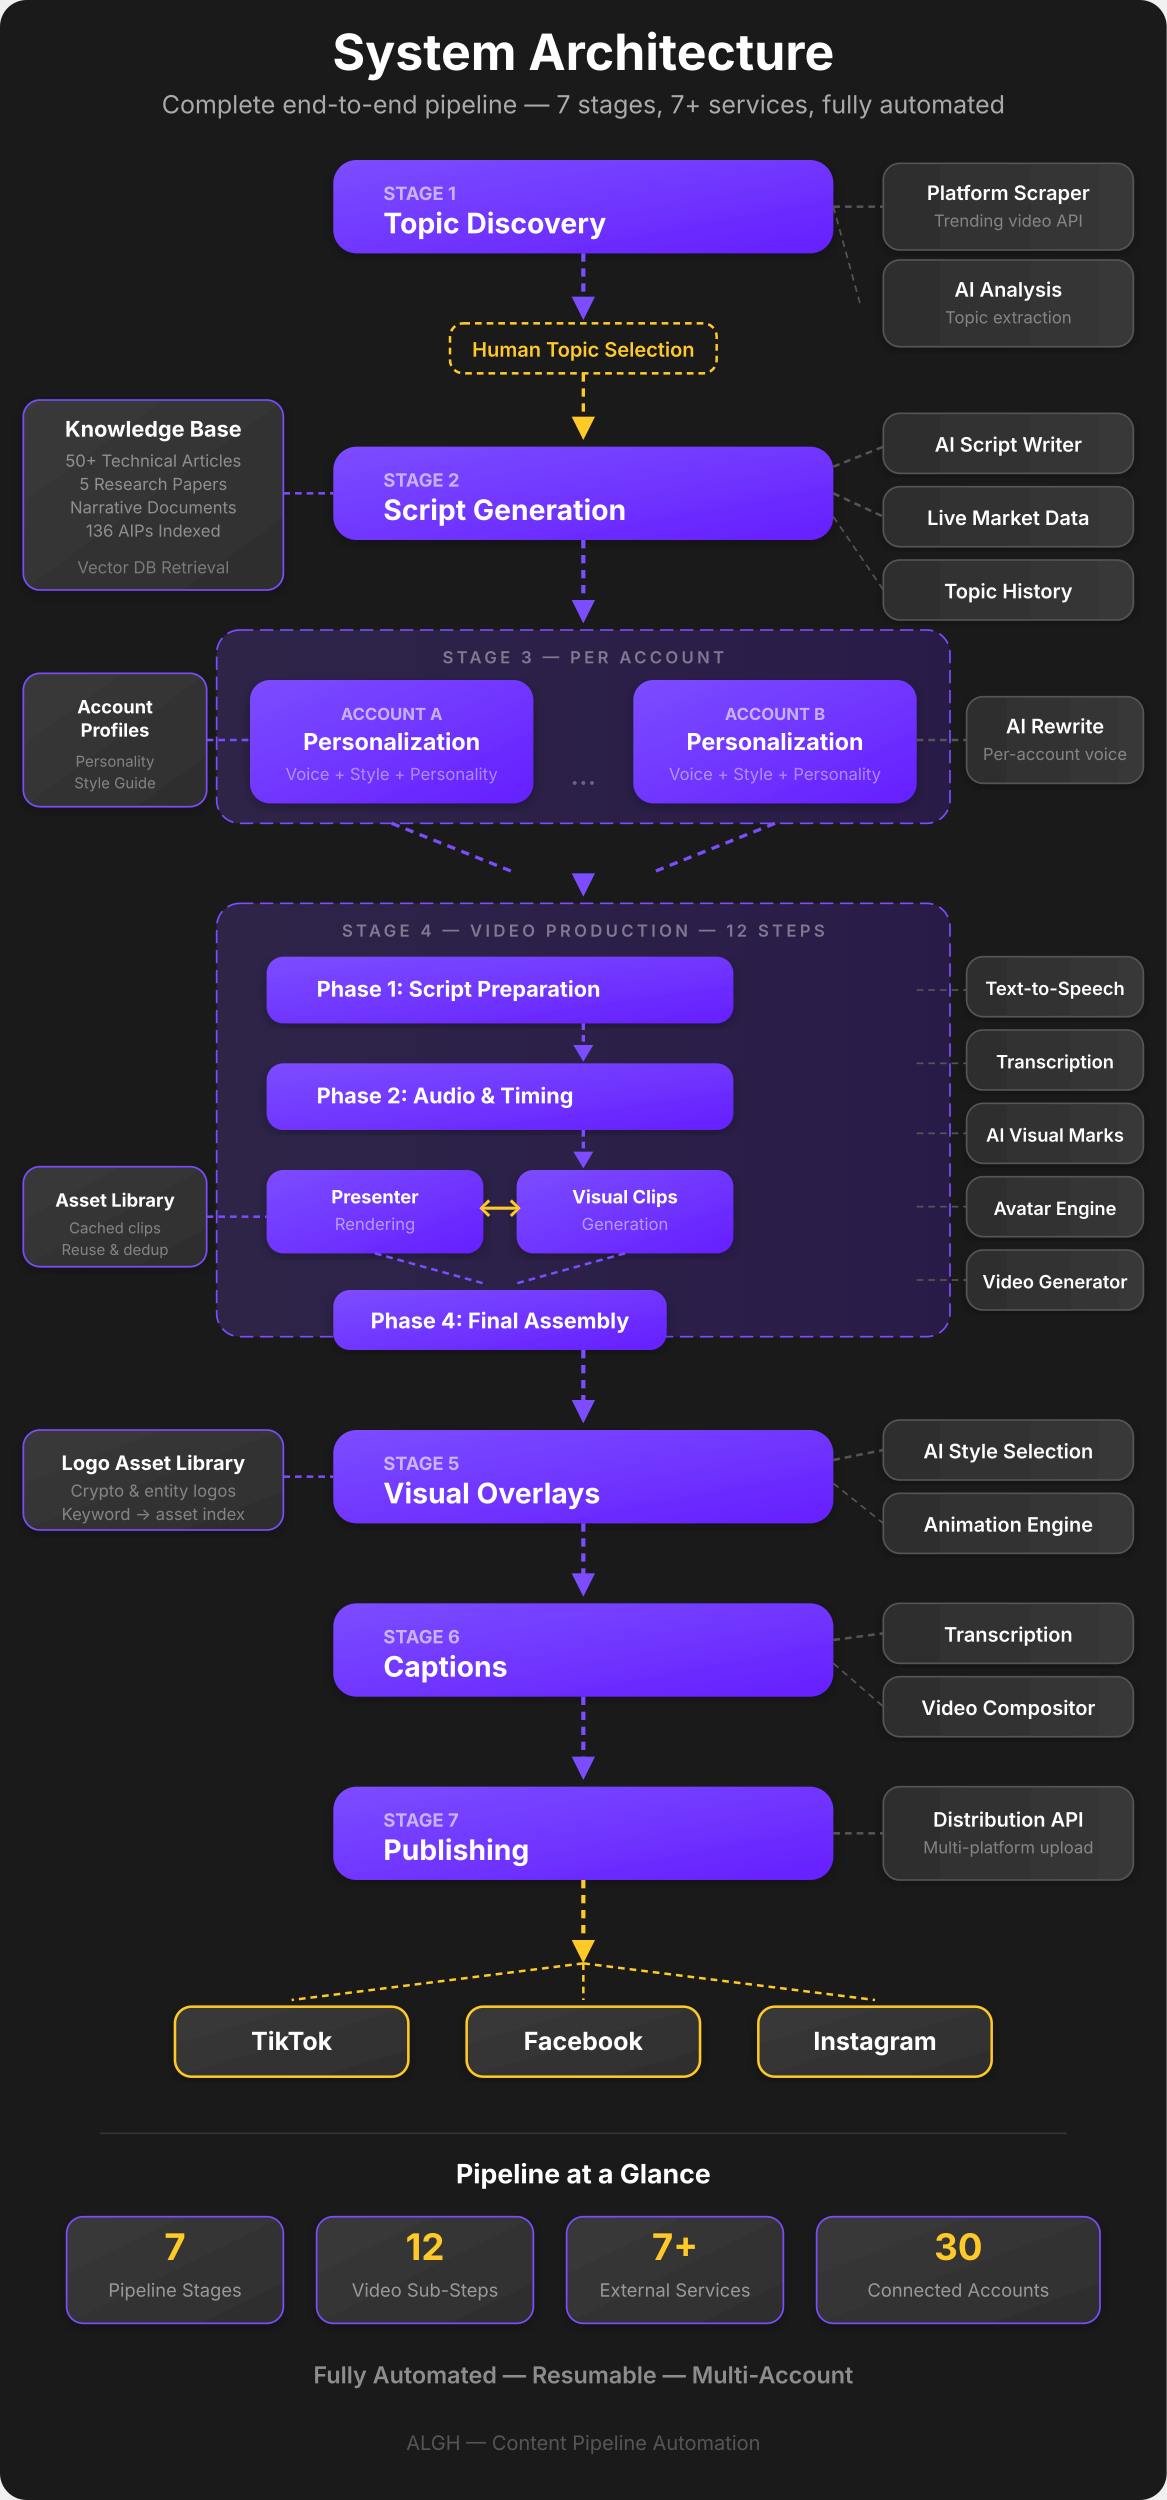
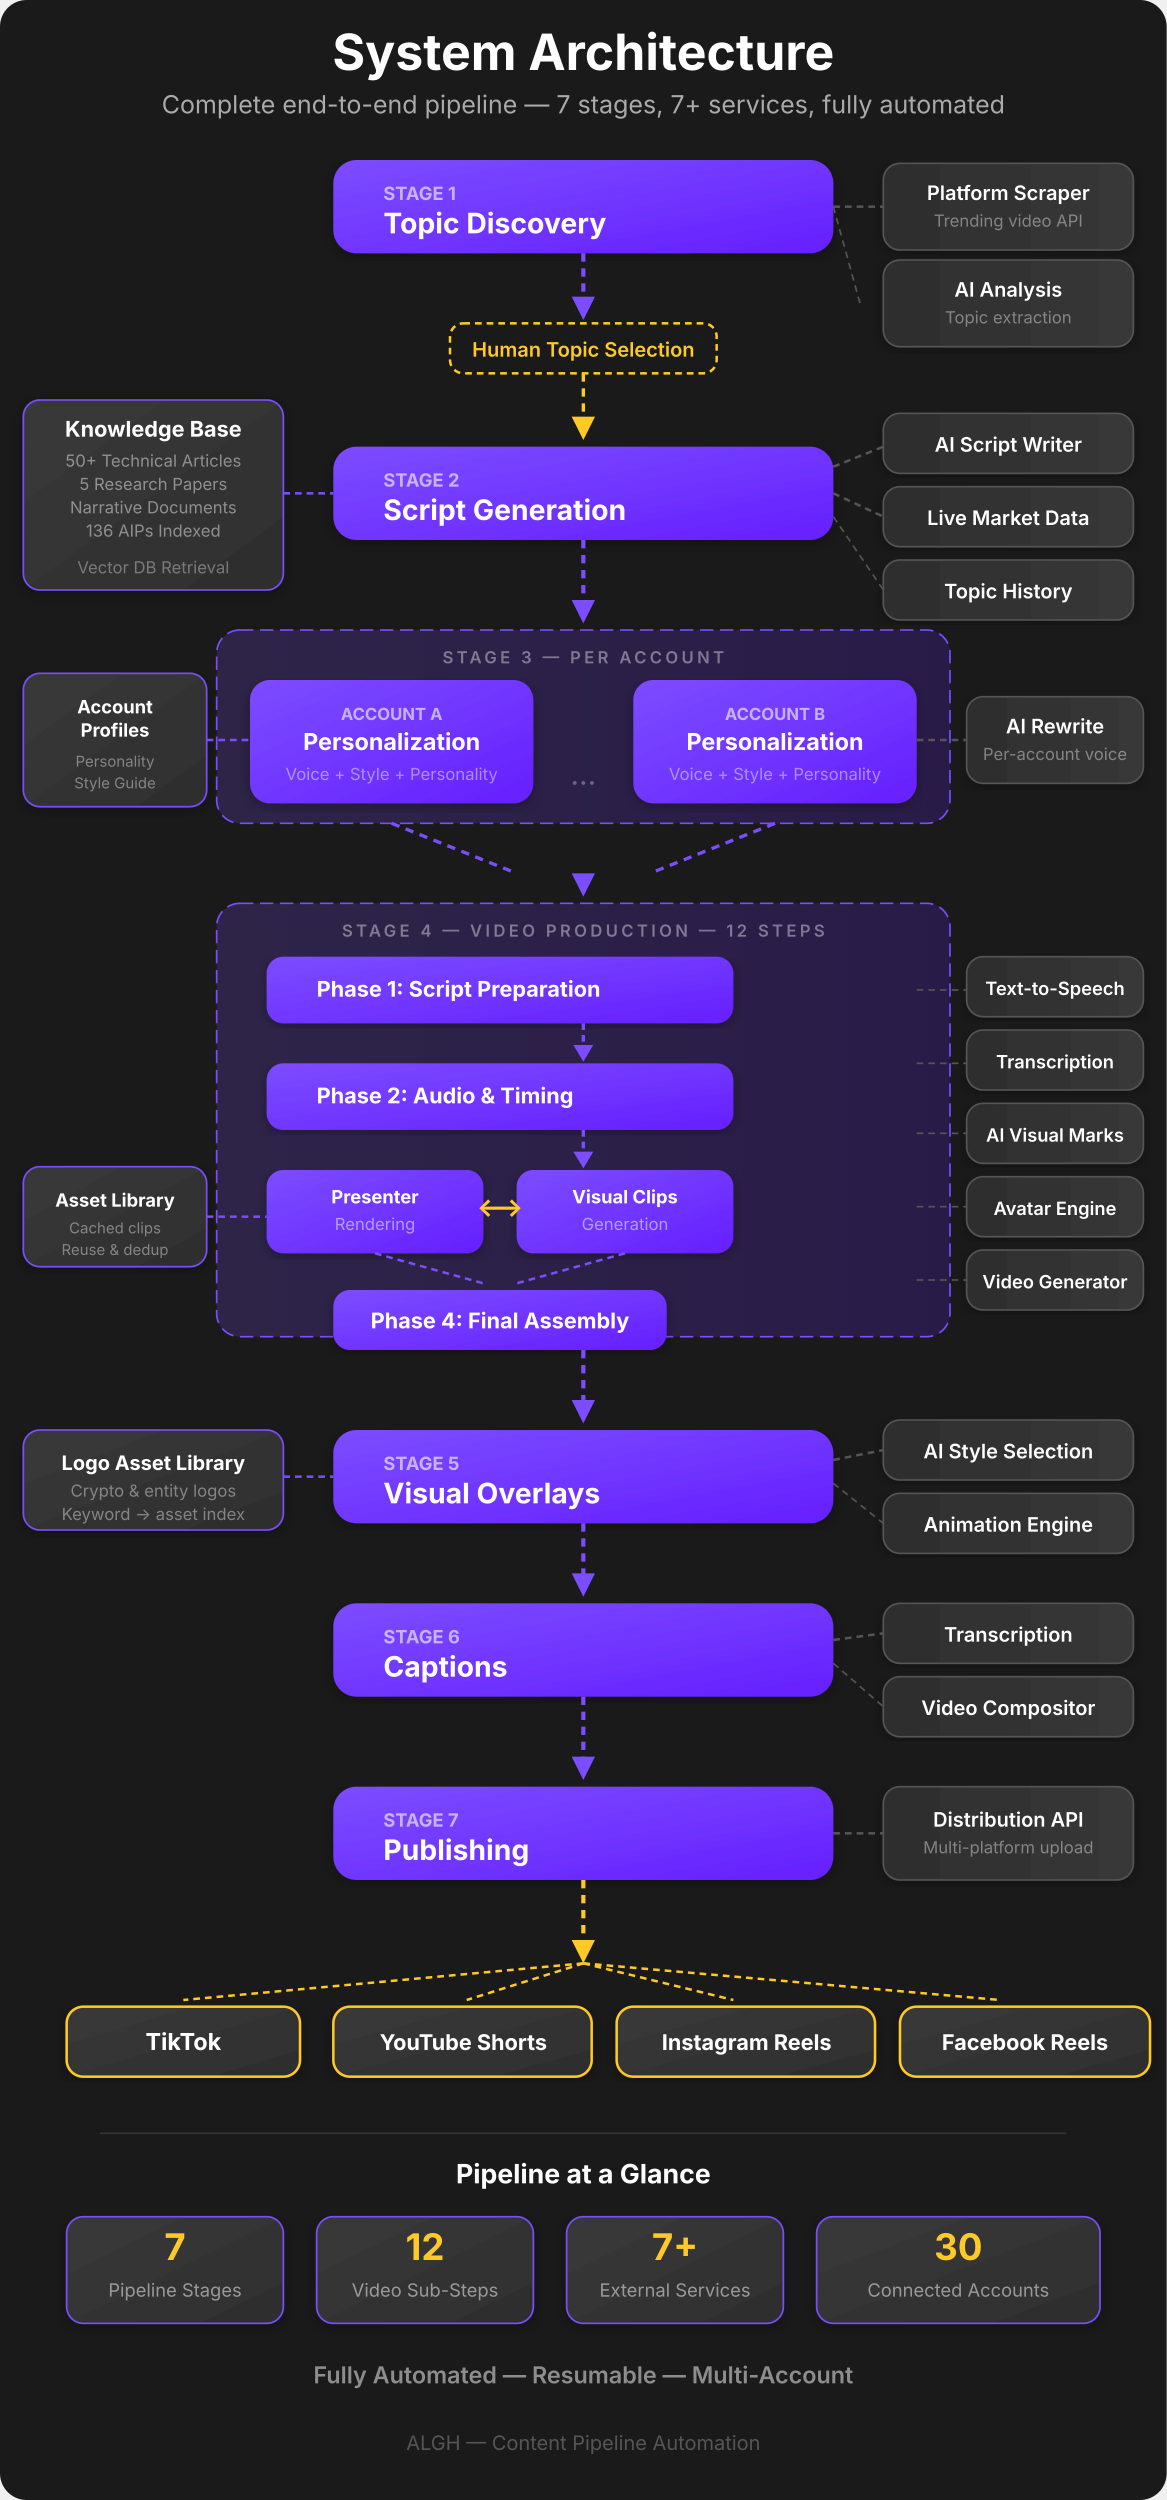
<svg xmlns="http://www.w3.org/2000/svg" viewBox="0 0 700 1500" font-family="Inter, Segoe UI, sans-serif">
  <defs>
    <linearGradient id="sa-grad" x1="0%" y1="0%" x2="100%" y2="100%">
      <stop offset="0%" style="stop-color:#7c4dff;stop-opacity:1" />
      <stop offset="100%" style="stop-color:#651fff;stop-opacity:1" />
    </linearGradient>
    <linearGradient id="sa-source" x1="0%" y1="0%" x2="100%" y2="100%">
      <stop offset="0%" style="stop-color:#3a3a3a;stop-opacity:1" />
      <stop offset="100%" style="stop-color:#2d2d2d;stop-opacity:1" />
    </linearGradient>
    <linearGradient id="sa-service" x1="0%" y1="0%" x2="100%" y2="0%">
      <stop offset="0%" style="stop-color:#2d2d2d;stop-opacity:1" />
      <stop offset="100%" style="stop-color:#383838;stop-opacity:1" />
    </linearGradient>
    <linearGradient id="sa-parallel" x1="0%" y1="0%" x2="100%" y2="0%">
      <stop offset="0%" style="stop-color:#7c4dff;stop-opacity:0.2" />
      <stop offset="100%" style="stop-color:#651fff;stop-opacity:0.2" />
    </linearGradient>
    <filter id="shadow" x="-4%" y="-4%" width="108%" height="112%">
      <feDropShadow dx="0" dy="2" stdDeviation="4" flood-color="#000" flood-opacity="0.3" />
    </filter>
    <filter id="glow">
      <feDropShadow dx="0" dy="0" stdDeviation="5" flood-color="#ffca28" flood-opacity="0.5" />
    </filter>
    <filter id="glow-purple">
      <feDropShadow dx="0" dy="0" stdDeviation="6" flood-color="#7c4dff" flood-opacity="0.35" />
    </filter>
  </defs>
  <rect width="700" height="1500" rx="16" fill="#1a1a1a" />
  <text x="350" y="42" text-anchor="middle" fill="#ffffff" font-size="30" font-weight="700">System Architecture</text>
  <text x="350" y="68" text-anchor="middle" fill="#aaaaaa" font-size="15">Complete end-to-end pipeline — 7 stages, 7+ services, fully automated</text>
  <rect x="200" y="96" width="300" height="56" rx="14" fill="url(#sa-grad)" filter="url(#shadow)" />
  <text x="230" y="120" fill="rgba(255,255,255,0.6)" font-size="11" font-weight="700">STAGE 1</text>
  <text x="230" y="140" fill="#ffffff" font-size="17" font-weight="700">Topic Discovery</text>
  <rect x="530" y="98" width="150" height="52" rx="10" fill="url(#sa-service)" filter="url(#shadow)" stroke="#555" stroke-width="1" />
  <text x="605" y="120" text-anchor="middle" fill="#ffffff" font-size="12" font-weight="600">Platform Scraper</text>
  <text x="605" y="136" text-anchor="middle" fill="rgba(255,255,255,0.4)" font-size="10">Trending video API</text>
  <line x1="500" y1="124" x2="530" y2="124" stroke="#555" stroke-width="1.5" stroke-dasharray="4,3" />
  <rect x="530" y="156" width="150" height="52" rx="10" fill="url(#sa-service)" filter="url(#shadow)" stroke="#555" stroke-width="1" />
  <text x="605" y="178" text-anchor="middle" fill="#ffffff" font-size="12" font-weight="600">AI Analysis</text>
  <text x="605" y="194" text-anchor="middle" fill="rgba(255,255,255,0.4)" font-size="10">Topic extraction</text>
  <line x1="500" y1="135" x2="516" y2="135" stroke="transparent" />
  <line x1="500" y1="124" x2="516" y2="182" stroke="#555" stroke-width="1" stroke-dasharray="4,3" />
  <line x1="350" y1="152" x2="350" y2="182" stroke="#7c4dff" stroke-width="2.5" stroke-dasharray="5,4" />
  <polygon points="343,178 350,192 357,178" fill="#7c4dff" />
  <rect x="270" y="194" width="160" height="30" rx="8" fill="none" stroke="#ffca28" stroke-width="1.5" stroke-dasharray="4,3" />
  <text x="350" y="214" text-anchor="middle" fill="#ffca28" font-size="12" font-weight="600">Human Topic Selection</text>
  <line x1="350" y1="224" x2="350" y2="254" stroke="#ffca28" stroke-width="2" stroke-dasharray="5,4" />
  <polygon points="343,250 350,264 357,250" fill="#ffca28" />
  <rect x="200" y="268" width="300" height="56" rx="14" fill="url(#sa-grad)" filter="url(#shadow)" />
  <text x="230" y="292" fill="rgba(255,255,255,0.6)" font-size="11" font-weight="700">STAGE 2</text>
  <text x="230" y="312" fill="#ffffff" font-size="17" font-weight="700">Script Generation</text>
  <rect x="14" y="240" width="156" height="114" rx="10" fill="url(#sa-source)" filter="url(#shadow)" stroke="#7c4dff" stroke-width="1" />
  <text x="92" y="262" text-anchor="middle" fill="#ffffff" font-size="13" font-weight="700">Knowledge Base</text>
  <text x="92" y="280" text-anchor="middle" fill="rgba(255,255,255,0.45)" font-size="10">50+ Technical Articles</text>
  <text x="92" y="294" text-anchor="middle" fill="rgba(255,255,255,0.45)" font-size="10">5 Research Papers</text>
  <text x="92" y="308" text-anchor="middle" fill="rgba(255,255,255,0.45)" font-size="10">Narrative Documents</text>
  <text x="92" y="322" text-anchor="middle" fill="rgba(255,255,255,0.45)" font-size="10">136 AIPs Indexed</text>
  <text x="92" y="344" text-anchor="middle" fill="rgba(255,255,255,0.35)" font-size="10">Vector DB Retrieval</text>
  <line x1="170" y1="296" x2="200" y2="296" stroke="#7c4dff" stroke-width="1.5" stroke-dasharray="4,3" />
  <rect x="530" y="248" width="150" height="36" rx="10" fill="url(#sa-service)" filter="url(#shadow)" stroke="#555" stroke-width="1" />
  <text x="605" y="271" text-anchor="middle" fill="#ffffff" font-size="12" font-weight="600">AI Script Writer</text>
  <line x1="500" y1="280" x2="530" y2="268" stroke="#555" stroke-width="1.5" stroke-dasharray="4,3" />
  <rect x="530" y="292" width="150" height="36" rx="10" fill="url(#sa-service)" filter="url(#shadow)" stroke="#555" stroke-width="1" />
  <text x="605" y="315" text-anchor="middle" fill="#ffffff" font-size="12" font-weight="600">Live Market Data</text>
  <line x1="500" y1="296" x2="530" y2="310" stroke="#555" stroke-width="1.5" stroke-dasharray="4,3" />
  <rect x="530" y="336" width="150" height="36" rx="10" fill="url(#sa-service)" filter="url(#shadow)" stroke="#555" stroke-width="1" />
  <text x="605" y="359" text-anchor="middle" fill="#ffffff" font-size="12" font-weight="600">Topic History</text>
  <line x1="500" y1="310" x2="530" y2="354" stroke="#555" stroke-width="1" stroke-dasharray="4,3" />
  <line x1="350" y1="324" x2="350" y2="364" stroke="#7c4dff" stroke-width="2.5" stroke-dasharray="5,4" />
  <polygon points="343,360 350,374 357,360" fill="#7c4dff" />
  <rect x="130" y="378" width="440" height="116" rx="14" fill="url(#sa-parallel)" stroke="#7c4dff" stroke-width="1" stroke-dasharray="8,4" />
  <text x="350" y="398" text-anchor="middle" fill="rgba(255,255,255,0.4)" font-size="10" font-weight="600" letter-spacing="2">STAGE 3 — PER ACCOUNT</text>
  <rect x="150" y="408" width="170" height="74" rx="12" fill="url(#sa-grad)" filter="url(#shadow)" />
  <text x="235" y="432" text-anchor="middle" fill="rgba(255,255,255,0.6)" font-size="10" font-weight="700">ACCOUNT A</text>
  <text x="235" y="450" text-anchor="middle" fill="#ffffff" font-size="14" font-weight="700">Personalization</text>
  <text x="235" y="468" text-anchor="middle" fill="rgba(255,255,255,0.45)" font-size="10">Voice + Style + Personality</text>
  <rect x="380" y="408" width="170" height="74" rx="12" fill="url(#sa-grad)" filter="url(#shadow)" />
  <text x="465" y="432" text-anchor="middle" fill="rgba(255,255,255,0.6)" font-size="10" font-weight="700">ACCOUNT B</text>
  <text x="465" y="450" text-anchor="middle" fill="#ffffff" font-size="14" font-weight="700">Personalization</text>
  <text x="465" y="468" text-anchor="middle" fill="rgba(255,255,255,0.45)" font-size="10">Voice + Style + Personality</text>
  <text x="350" y="476" text-anchor="middle" fill="rgba(255,255,255,0.3)" font-size="18">···</text>
  <rect x="14" y="404" width="110" height="80" rx="10" fill="url(#sa-source)" filter="url(#shadow)" stroke="#7c4dff" stroke-width="1" />
  <text x="69" y="428" text-anchor="middle" fill="#ffffff" font-size="11" font-weight="700">Account</text>
  <text x="69" y="442" text-anchor="middle" fill="#ffffff" font-size="11" font-weight="700">Profiles</text>
  <text x="69" y="460" text-anchor="middle" fill="rgba(255,255,255,0.4)" font-size="9">Personality</text>
  <text x="69" y="473" text-anchor="middle" fill="rgba(255,255,255,0.4)" font-size="9">Style Guide</text>
  <line x1="124" y1="444" x2="150" y2="444" stroke="#7c4dff" stroke-width="1.5" stroke-dasharray="4,3" />
  <rect x="580" y="418" width="106" height="52" rx="10" fill="url(#sa-service)" filter="url(#shadow)" stroke="#555" stroke-width="1" />
  <text x="633" y="440" text-anchor="middle" fill="#ffffff" font-size="12" font-weight="600">AI Rewrite</text>
  <text x="633" y="456" text-anchor="middle" fill="rgba(255,255,255,0.4)" font-size="10">Per-account voice</text>
  <line x1="550" y1="444" x2="580" y2="444" stroke="#555" stroke-width="1.5" stroke-dasharray="4,3" />
  <line x1="235" y1="494" x2="310" y2="524" stroke="#7c4dff" stroke-width="2" stroke-dasharray="5,4" />
  <line x1="465" y1="494" x2="390" y2="524" stroke="#7c4dff" stroke-width="2" stroke-dasharray="5,4" />
  <polygon points="343,524 350,538 357,524" fill="#7c4dff" />
  <rect x="130" y="542" width="440" height="260" rx="14" fill="url(#sa-parallel)" stroke="#7c4dff" stroke-width="1" stroke-dasharray="8,4" />
  <text x="350" y="562" text-anchor="middle" fill="rgba(255,255,255,0.4)" font-size="10" font-weight="600" letter-spacing="2">STAGE 4 — VIDEO PRODUCTION — 12 STEPS</text>
  <rect x="160" y="574" width="280" height="40" rx="10" fill="url(#sa-grad)" filter="url(#shadow)" />
  <text x="190" y="598" fill="#ffffff" font-size="13" font-weight="700">Phase 1: Script Preparation</text>
  <line x1="350" y1="614" x2="350" y2="630" stroke="#7c4dff" stroke-width="2" stroke-dasharray="4,3" />
  <polygon points="344,627 350,637 356,627" fill="#7c4dff" />
  <rect x="160" y="638" width="280" height="40" rx="10" fill="url(#sa-grad)" filter="url(#shadow)" />
  <text x="190" y="662" fill="#ffffff" font-size="13" font-weight="700">Phase 2: Audio &amp; Timing</text>
  <line x1="350" y1="678" x2="350" y2="694" stroke="#7c4dff" stroke-width="2" stroke-dasharray="4,3" />
  <polygon points="344,691 350,701 356,691" fill="#7c4dff" />
  <rect x="160" y="702" width="130" height="50" rx="10" fill="url(#sa-grad)" filter="url(#shadow)" />
  <text x="225" y="722" text-anchor="middle" fill="#ffffff" font-size="11" font-weight="700">Presenter</text>
  <text x="225" y="738" text-anchor="middle" fill="rgba(255,255,255,0.5)" font-size="10">Rendering</text>
  <rect x="310" y="702" width="130" height="50" rx="10" fill="url(#sa-grad)" filter="url(#shadow)" />
  <text x="375" y="722" text-anchor="middle" fill="#ffffff" font-size="11" font-weight="700">Visual Clips</text>
  <text x="375" y="738" text-anchor="middle" fill="rgba(255,255,255,0.5)" font-size="10">Generation</text>
  <text x="300" y="730" text-anchor="middle" fill="#ffca28" font-size="16" font-weight="700">⟷</text>
  <line x1="225" y1="752" x2="290" y2="770" stroke="#7c4dff" stroke-width="1.5" stroke-dasharray="4,3" />
  <line x1="375" y1="752" x2="310" y2="770" stroke="#7c4dff" stroke-width="1.5" stroke-dasharray="4,3" />
  <rect x="200" y="774" width="200" height="36" rx="10" fill="url(#sa-grad)" filter="url(#shadow)" />
  <text x="300" y="797" text-anchor="middle" fill="#ffffff" font-size="13" font-weight="700">Phase 4: Final Assembly</text>
  <rect x="580" y="574" width="106" height="36" rx="10" fill="url(#sa-service)" filter="url(#shadow)" stroke="#555" stroke-width="1" />
  <text x="633" y="597" text-anchor="middle" fill="#ffffff" font-size="11" font-weight="600">Text-to-Speech</text>
  <line x1="550" y1="594" x2="580" y2="594" stroke="#555" stroke-width="1" stroke-dasharray="4,3" />
  <rect x="580" y="618" width="106" height="36" rx="10" fill="url(#sa-service)" filter="url(#shadow)" stroke="#555" stroke-width="1" />
  <text x="633" y="641" text-anchor="middle" fill="#ffffff" font-size="11" font-weight="600">Transcription</text>
  <line x1="550" y1="638" x2="580" y2="638" stroke="#555" stroke-width="1" stroke-dasharray="4,3" />
  <rect x="580" y="662" width="106" height="36" rx="10" fill="url(#sa-service)" filter="url(#shadow)" stroke="#555" stroke-width="1" />
  <text x="633" y="685" text-anchor="middle" fill="#ffffff" font-size="11" font-weight="600">AI Visual Marks</text>
  <line x1="550" y1="680" x2="580" y2="680" stroke="#555" stroke-width="1" stroke-dasharray="4,3" />
  <rect x="580" y="706" width="106" height="36" rx="10" fill="url(#sa-service)" filter="url(#shadow)" stroke="#555" stroke-width="1" />
  <text x="633" y="729" text-anchor="middle" fill="#ffffff" font-size="11" font-weight="600">Avatar Engine</text>
  <line x1="550" y1="724" x2="580" y2="724" stroke="#555" stroke-width="1" stroke-dasharray="4,3" />
  <rect x="580" y="750" width="106" height="36" rx="10" fill="url(#sa-service)" filter="url(#shadow)" stroke="#555" stroke-width="1" />
  <text x="633" y="773" text-anchor="middle" fill="#ffffff" font-size="11" font-weight="600">Video Generator</text>
  <line x1="550" y1="768" x2="580" y2="768" stroke="#555" stroke-width="1" stroke-dasharray="4,3" />
  <rect x="14" y="700" width="110" height="60" rx="10" fill="url(#sa-source)" filter="url(#shadow)" stroke="#7c4dff" stroke-width="1" />
  <text x="69" y="724" text-anchor="middle" fill="#ffffff" font-size="11" font-weight="700">Asset Library</text>
  <text x="69" y="740" text-anchor="middle" fill="rgba(255,255,255,0.4)" font-size="9">Cached clips</text>
  <text x="69" y="753" text-anchor="middle" fill="rgba(255,255,255,0.4)" font-size="9">Reuse &amp; dedup</text>
  <line x1="124" y1="730" x2="160" y2="730" stroke="#7c4dff" stroke-width="1.5" stroke-dasharray="4,3" />
  <line x1="350" y1="810" x2="350" y2="844" stroke="#7c4dff" stroke-width="2.5" stroke-dasharray="5,4" />
  <polygon points="343,840 350,854 357,840" fill="#7c4dff" />
  <rect x="200" y="858" width="300" height="56" rx="14" fill="url(#sa-grad)" filter="url(#shadow)" />
  <text x="230" y="882" fill="rgba(255,255,255,0.6)" font-size="11" font-weight="700">STAGE 5</text>
  <text x="230" y="902" fill="#ffffff" font-size="17" font-weight="700">Visual Overlays</text>
  <rect x="530" y="852" width="150" height="36" rx="10" fill="url(#sa-service)" filter="url(#shadow)" stroke="#555" stroke-width="1" />
  <text x="605" y="875" text-anchor="middle" fill="#ffffff" font-size="12" font-weight="600">AI Style Selection</text>
  <line x1="500" y1="876" x2="530" y2="870" stroke="#555" stroke-width="1.5" stroke-dasharray="4,3" />
  <rect x="530" y="896" width="150" height="36" rx="10" fill="url(#sa-service)" filter="url(#shadow)" stroke="#555" stroke-width="1" />
  <text x="605" y="919" text-anchor="middle" fill="#ffffff" font-size="12" font-weight="600">Animation Engine</text>
  <line x1="500" y1="890" x2="530" y2="914" stroke="#555" stroke-width="1" stroke-dasharray="4,3" />
  <rect x="14" y="858" width="156" height="60" rx="10" fill="url(#sa-source)" filter="url(#shadow)" stroke="#7c4dff" stroke-width="1" />
  <text x="92" y="882" text-anchor="middle" fill="#ffffff" font-size="12" font-weight="700">Logo Asset Library</text>
  <text x="92" y="898" text-anchor="middle" fill="rgba(255,255,255,0.4)" font-size="10">Crypto &amp; entity logos</text>
  <text x="92" y="912" text-anchor="middle" fill="rgba(255,255,255,0.4)" font-size="10">Keyword → asset index</text>
  <line x1="170" y1="886" x2="200" y2="886" stroke="#7c4dff" stroke-width="1.5" stroke-dasharray="4,3" />
  <line x1="350" y1="914" x2="350" y2="948" stroke="#7c4dff" stroke-width="2.5" stroke-dasharray="5,4" />
  <polygon points="343,944 350,958 357,944" fill="#7c4dff" />
  <rect x="200" y="962" width="300" height="56" rx="14" fill="url(#sa-grad)" filter="url(#shadow)" />
  <text x="230" y="986" fill="rgba(255,255,255,0.6)" font-size="11" font-weight="700">STAGE 6</text>
  <text x="230" y="1006" fill="#ffffff" font-size="17" font-weight="700">Captions</text>
  <rect x="530" y="962" width="150" height="36" rx="10" fill="url(#sa-service)" filter="url(#shadow)" stroke="#555" stroke-width="1" />
  <text x="605" y="985" text-anchor="middle" fill="#ffffff" font-size="12" font-weight="600">Transcription</text>
  <line x1="500" y1="984" x2="530" y2="980" stroke="#555" stroke-width="1.5" stroke-dasharray="4,3" />
  <rect x="530" y="1006" width="150" height="36" rx="10" fill="url(#sa-service)" filter="url(#shadow)" stroke="#555" stroke-width="1" />
  <text x="605" y="1029" text-anchor="middle" fill="#ffffff" font-size="12" font-weight="600">Video Compositor</text>
  <line x1="500" y1="998" x2="530" y2="1024" stroke="#555" stroke-width="1" stroke-dasharray="4,3" />
  <line x1="350" y1="1018" x2="350" y2="1058" stroke="#7c4dff" stroke-width="2.5" stroke-dasharray="5,4" />
  <polygon points="343,1054 350,1068 357,1054" fill="#7c4dff" />
  <rect x="200" y="1072" width="300" height="56" rx="14" fill="url(#sa-grad)" filter="url(#shadow)" />
  <text x="230" y="1096" fill="rgba(255,255,255,0.6)" font-size="11" font-weight="700">STAGE 7</text>
  <text x="230" y="1116" fill="#ffffff" font-size="17" font-weight="700">Publishing</text>
  <rect x="530" y="1072" width="150" height="56" rx="10" fill="url(#sa-service)" filter="url(#shadow)" stroke="#555" stroke-width="1" />
  <text x="605" y="1096" text-anchor="middle" fill="#ffffff" font-size="12" font-weight="600">Distribution API</text>
  <text x="605" y="1112" text-anchor="middle" fill="rgba(255,255,255,0.4)" font-size="10">Multi-platform upload</text>
  <line x1="500" y1="1100" x2="530" y2="1100" stroke="#555" stroke-width="1.5" stroke-dasharray="4,3" />
  <line x1="350" y1="1128" x2="350" y2="1168" stroke="#ffca28" stroke-width="2.5" stroke-dasharray="5,4" />
  <polygon points="343,1164 350,1178 357,1164" fill="#ffca28" />
-   <line x1="350" y1="1178" x2="175" y2="1200" stroke="#ffca28" stroke-width="1.5" stroke-dasharray="4,3" />
-   <line x1="350" y1="1178" x2="350" y2="1200" stroke="#ffca28" stroke-width="1.5" stroke-dasharray="4,3" />
-   <line x1="350" y1="1178" x2="525" y2="1200" stroke="#ffca28" stroke-width="1.5" stroke-dasharray="4,3" />
-   <rect x="105" y="1204" width="140" height="42" rx="10" fill="url(#sa-source)" filter="url(#shadow)" stroke="#ffca28" stroke-width="1.5" />
-   <text x="175" y="1230" text-anchor="middle" fill="#ffffff" font-size="15" font-weight="700">TikTok</text>
-   <rect x="280" y="1204" width="140" height="42" rx="10" fill="url(#sa-source)" filter="url(#shadow)" stroke="#ffca28" stroke-width="1.5" />
-   <text x="350" y="1230" text-anchor="middle" fill="#ffffff" font-size="15" font-weight="700">Facebook</text>
-   <rect x="455" y="1204" width="140" height="42" rx="10" fill="url(#sa-source)" filter="url(#shadow)" stroke="#ffca28" stroke-width="1.5" />
-   <text x="525" y="1230" text-anchor="middle" fill="#ffffff" font-size="15" font-weight="700">Instagram</text>
+   <line x1="350" y1="1178" x2="110" y2="1200" stroke="#ffca28" stroke-width="1.5" stroke-dasharray="4,3" />
+   <line x1="350" y1="1178" x2="280" y2="1200" stroke="#ffca28" stroke-width="1.5" stroke-dasharray="4,3" />
+   <line x1="350" y1="1178" x2="440" y2="1200" stroke="#ffca28" stroke-width="1.5" stroke-dasharray="4,3" />
+   <line x1="350" y1="1178" x2="600" y2="1200" stroke="#ffca28" stroke-width="1.5" stroke-dasharray="4,3" />
+   <rect x="40" y="1204" width="140" height="42" rx="10" fill="url(#sa-source)" filter="url(#shadow)" stroke="#ffca28" stroke-width="1.5" />
+   <text x="110" y="1230" text-anchor="middle" fill="#ffffff" font-size="14" font-weight="700">TikTok</text>
+   <rect x="200" y="1204" width="155" height="42" rx="10" fill="url(#sa-source)" filter="url(#shadow)" stroke="#ffca28" stroke-width="1.5" />
+   <text x="278" y="1230" text-anchor="middle" fill="#ffffff" font-size="13" font-weight="700">YouTube Shorts</text>
+   <rect x="370" y="1204" width="155" height="42" rx="10" fill="url(#sa-source)" filter="url(#shadow)" stroke="#ffca28" stroke-width="1.5" />
+   <text x="448" y="1230" text-anchor="middle" fill="#ffffff" font-size="13" font-weight="700">Instagram Reels</text>
+   <rect x="540" y="1204" width="150" height="42" rx="10" fill="url(#sa-source)" filter="url(#shadow)" stroke="#ffca28" stroke-width="1.5" />
+   <text x="615" y="1230" text-anchor="middle" fill="#ffffff" font-size="13" font-weight="700">Facebook Reels</text>
  <line x1="60" y1="1280" x2="640" y2="1280" stroke="#333" stroke-width="1" />
  <text x="350" y="1310" text-anchor="middle" fill="#ffffff" font-size="16" font-weight="700">Pipeline at a Glance</text>
  <rect x="40" y="1330" width="130" height="64" rx="10" fill="url(#sa-source)" filter="url(#shadow)" stroke="#7c4dff" stroke-width="1" />
  <text x="105" y="1356" text-anchor="middle" fill="#ffca28" font-size="22" font-weight="700">7</text>
  <text x="105" y="1378" text-anchor="middle" fill="rgba(255,255,255,0.5)" font-size="11">Pipeline Stages</text>
  <rect x="190" y="1330" width="130" height="64" rx="10" fill="url(#sa-source)" filter="url(#shadow)" stroke="#7c4dff" stroke-width="1" />
  <text x="255" y="1356" text-anchor="middle" fill="#ffca28" font-size="22" font-weight="700">12</text>
  <text x="255" y="1378" text-anchor="middle" fill="rgba(255,255,255,0.5)" font-size="11">Video Sub-Steps</text>
  <rect x="340" y="1330" width="130" height="64" rx="10" fill="url(#sa-source)" filter="url(#shadow)" stroke="#7c4dff" stroke-width="1" />
  <text x="405" y="1356" text-anchor="middle" fill="#ffca28" font-size="22" font-weight="700">7+</text>
  <text x="405" y="1378" text-anchor="middle" fill="rgba(255,255,255,0.5)" font-size="11">External Services</text>
  <rect x="490" y="1330" width="170" height="64" rx="10" fill="url(#sa-source)" filter="url(#shadow)" stroke="#7c4dff" stroke-width="1" />
  <text x="575" y="1356" text-anchor="middle" fill="#ffca28" font-size="22" font-weight="700">30</text>
  <text x="575" y="1378" text-anchor="middle" fill="rgba(255,255,255,0.5)" font-size="11">Connected Accounts</text>
  <text x="350" y="1430" text-anchor="middle" fill="rgba(255,255,255,0.5)" font-size="14" font-weight="600">Fully Automated — Resumable — Multi-Account</text>
  <text x="350" y="1470" text-anchor="middle" fill="#555555" font-size="12">ALGH — Content Pipeline Automation</text>
</svg>
